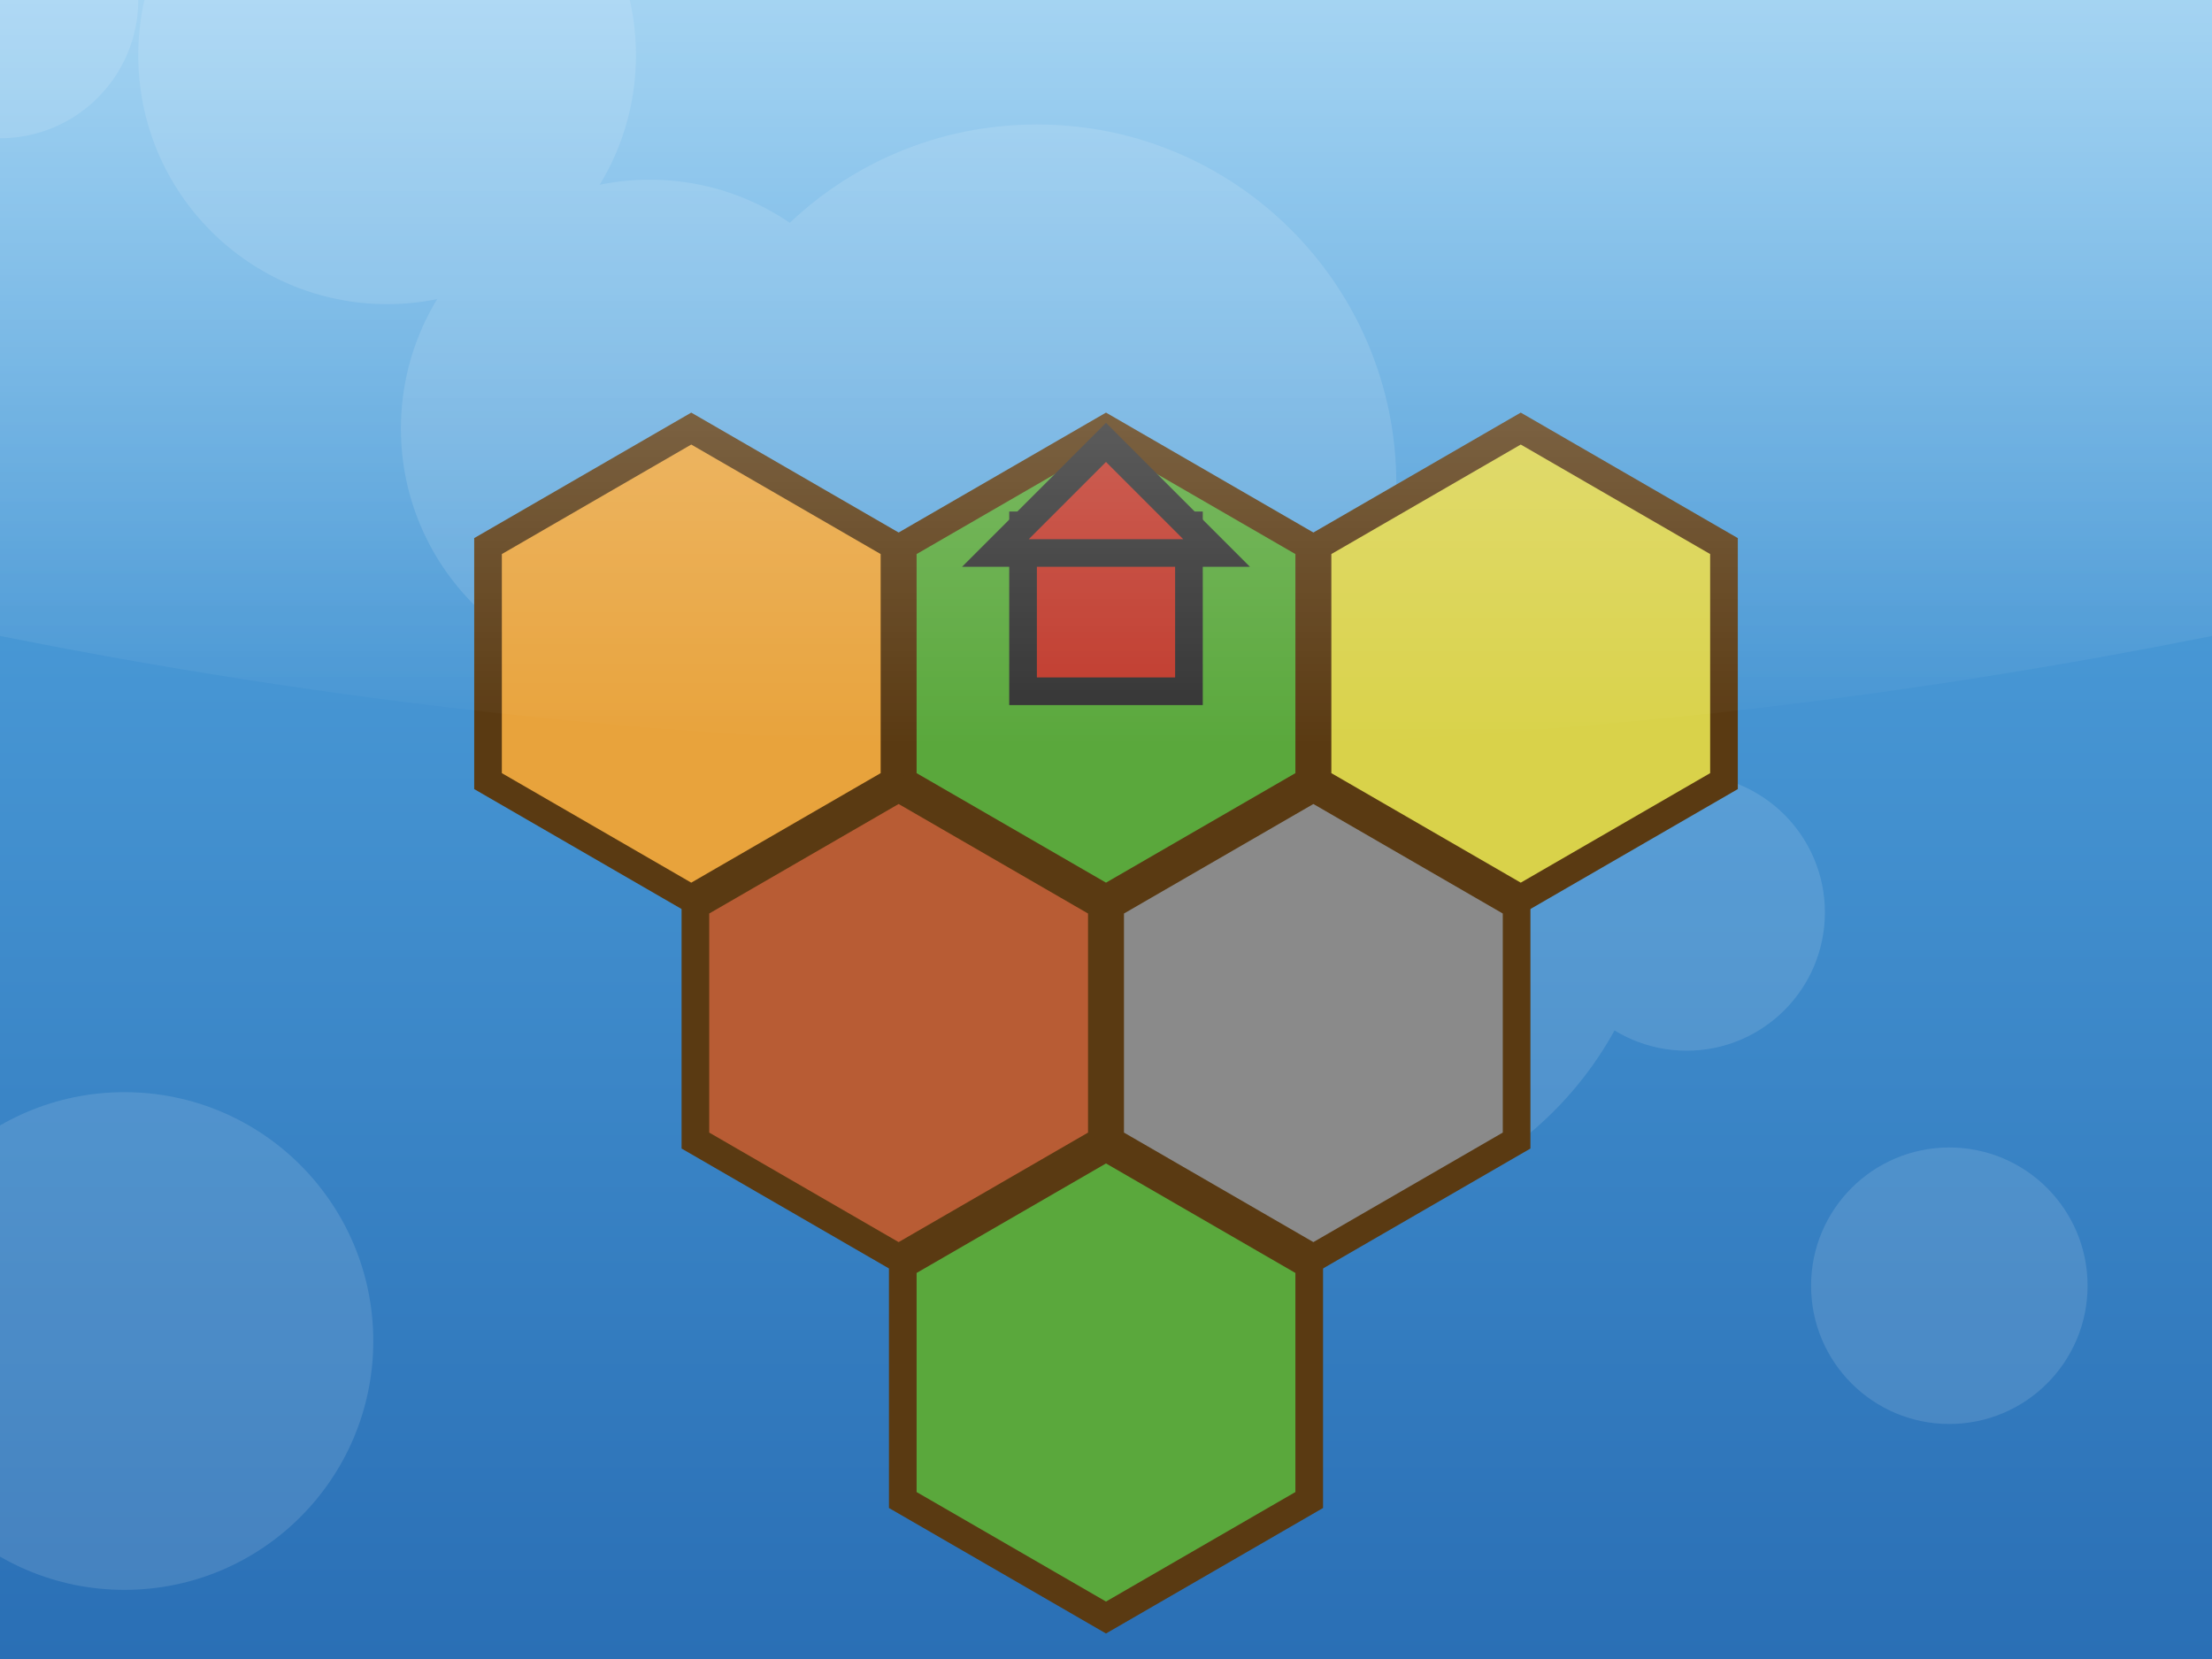
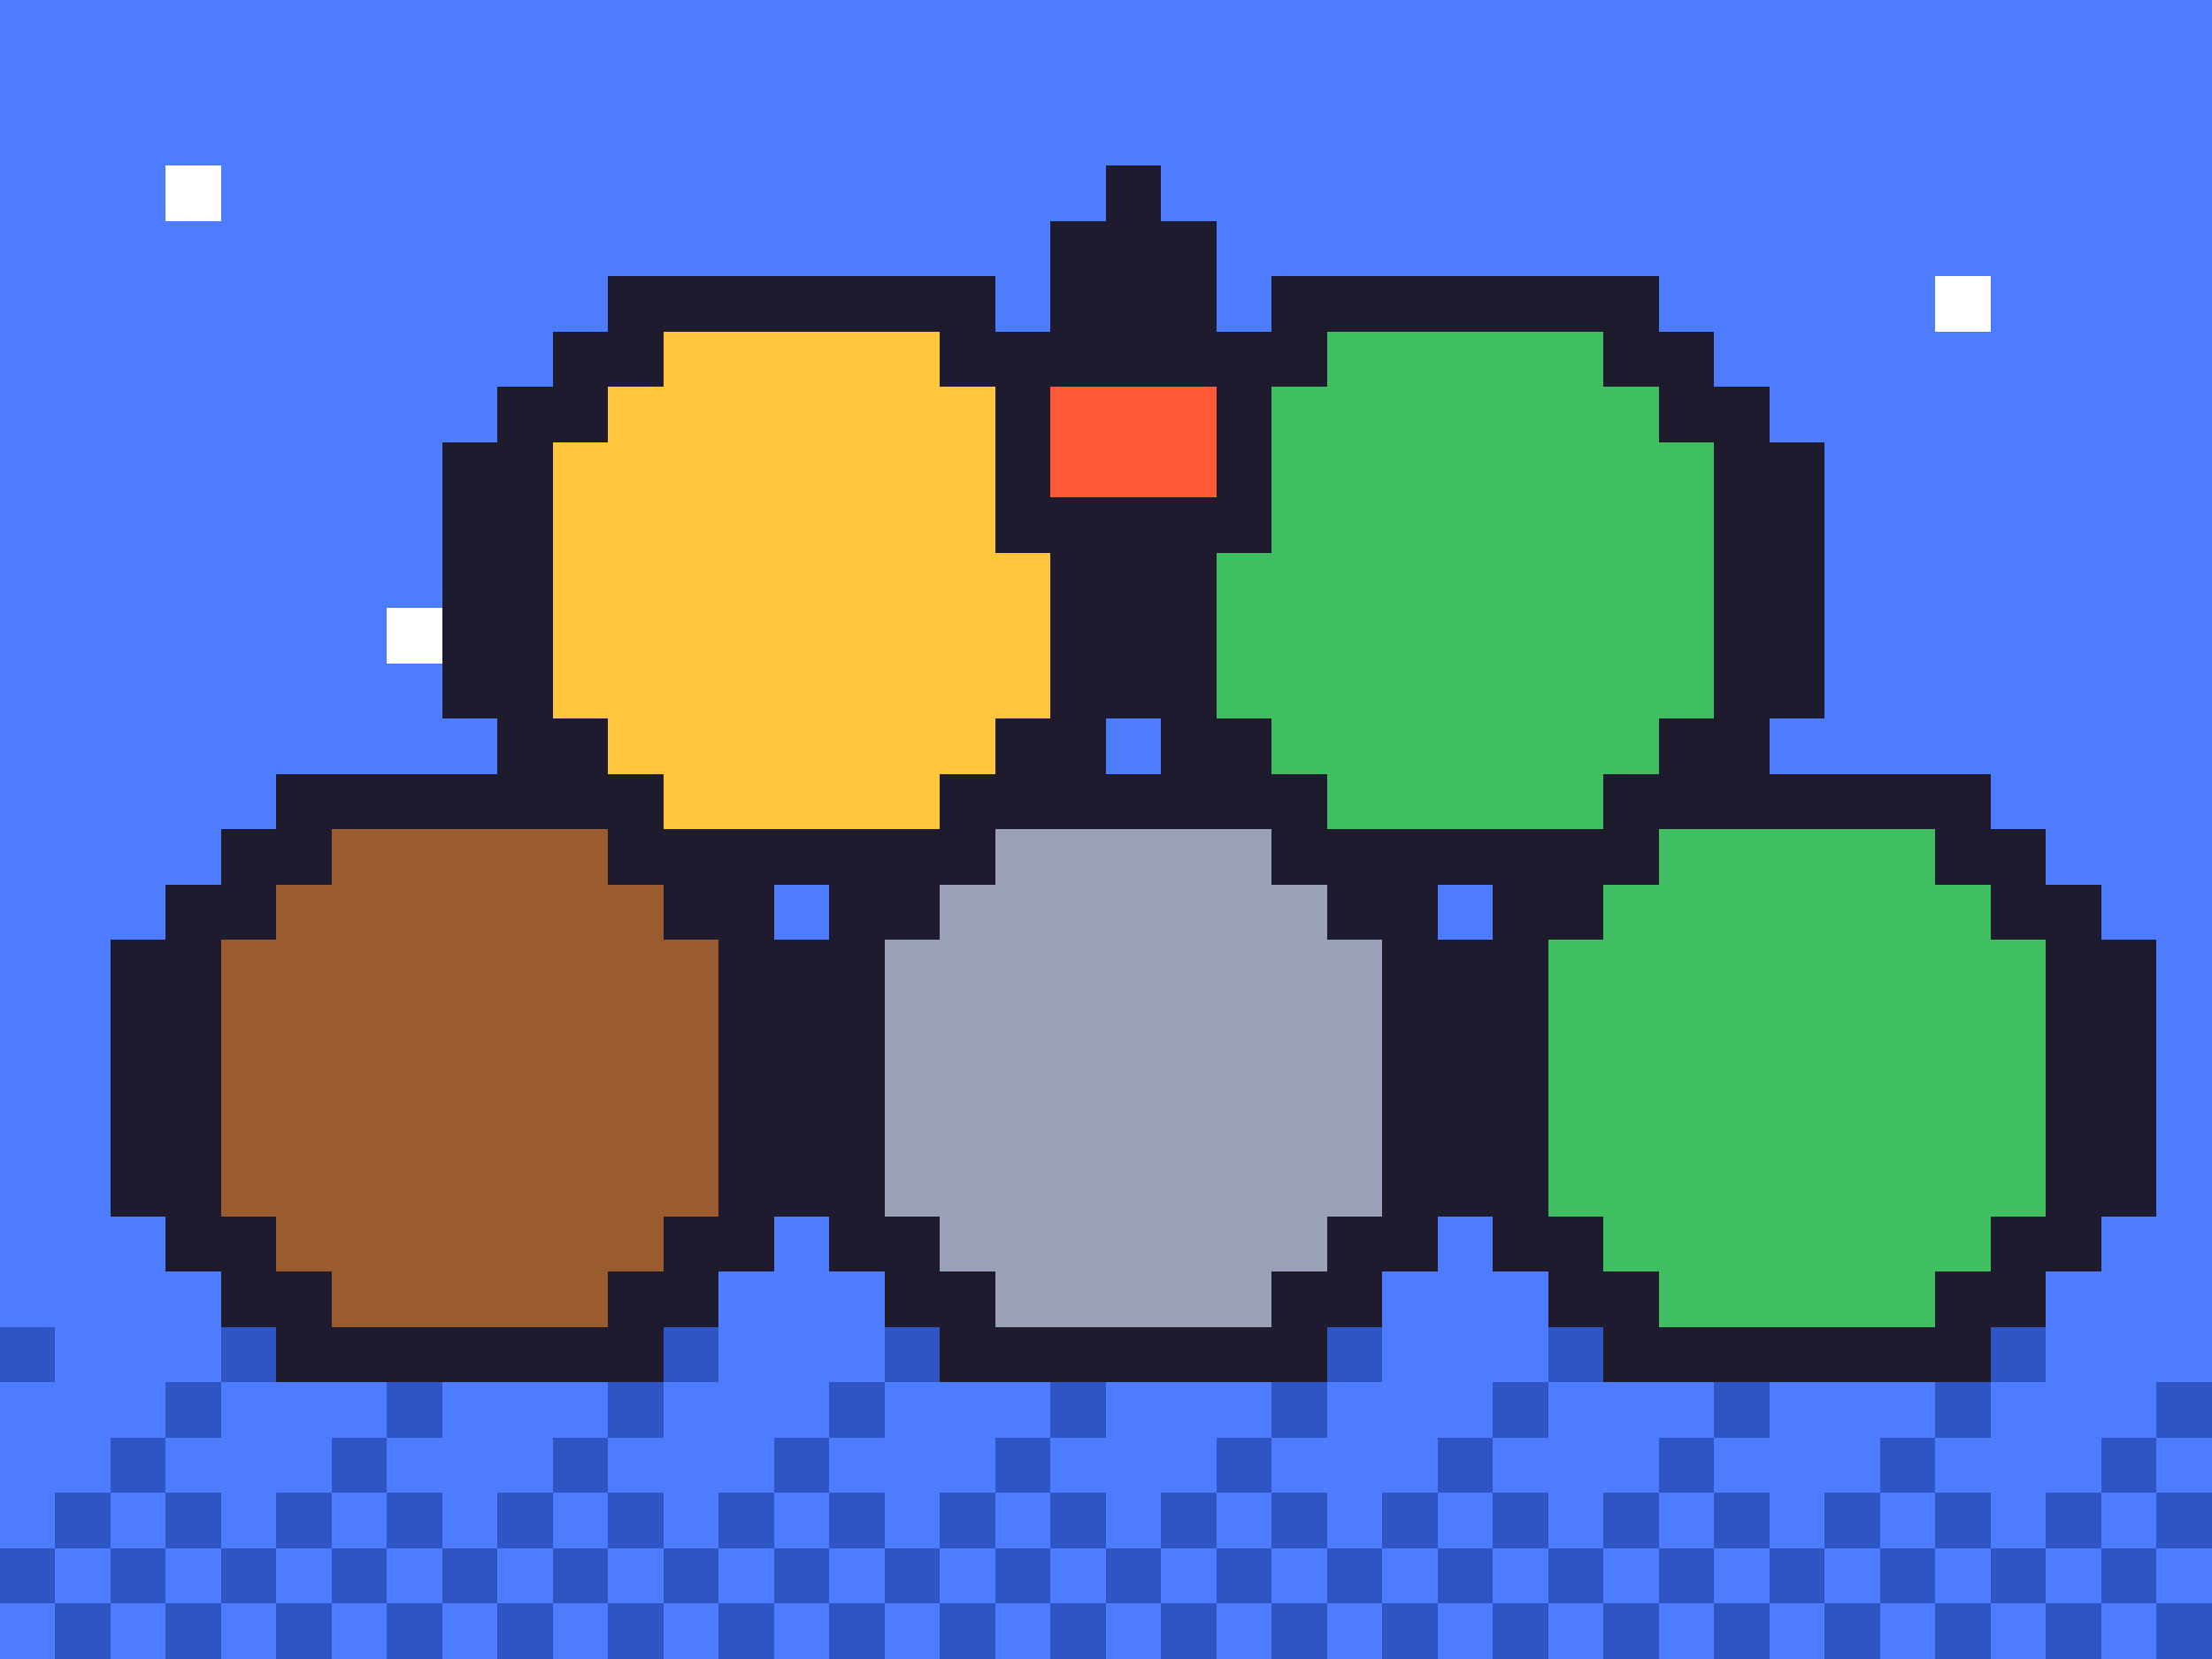
- <svg xmlns="http://www.w3.org/2000/svg" viewBox="0 0 160 120" width="160" height="120">
-   <defs>
-     <linearGradient id="f" x1="0" y1="0" x2="0" y2="1">
-       <stop offset="0" stop-color="#5ab0e8" />
-       <stop offset="1" stop-color="#2a6fb5" />
-     </linearGradient>
-     <linearGradient id="b" x1="0" y1="0" x2="0" y2="1">
-       <stop offset="0" stop-color="#fff" stop-opacity=".45" />
-       <stop offset="1" stop-color="#fff" stop-opacity="0" />
-     </linearGradient>
-   </defs>
-   <rect width="160" height="120" fill="url(#f)" />
-   <g opacity=".12" fill="#fff">
-     <circle cx="0" cy="0" r="10" />
-     <circle cx="47" cy="31" r="18" />
-     <circle cx="94" cy="62" r="26" />
-     <circle cx="141" cy="93" r="10" />
-     <circle cx="28" cy="4" r="18" />
-     <circle cx="75" cy="35" r="26" />
-     <circle cx="122" cy="66" r="10" />
-     <circle cx="9" cy="97" r="18" />
-   </g>
-   <polygon points="64.7,56.5 50.0,65.0 35.3,56.5 35.3,39.5 50.0,31.0 64.7,39.5" fill="#e8a33c" stroke="#5a3a12" stroke-width="2" />
-   <polygon points="94.7,56.5 80.0,65.0 65.3,56.5 65.3,39.5 80.0,31.0 94.7,39.5" fill="#5aa83c" stroke="#5a3a12" stroke-width="2" />
-   <polygon points="124.7,56.5 110.0,65.0 95.3,56.5 95.3,39.5 110.0,31.0 124.7,39.5" fill="#d9d24a" stroke="#5a3a12" stroke-width="2" />
-   <polygon points="79.7,82.5 65.0,91.0 50.3,82.5 50.3,65.5 65.0,57.0 79.7,65.5" fill="#b85c34" stroke="#5a3a12" stroke-width="2" />
-   <polygon points="109.7,82.5 95.0,91.0 80.3,82.5 80.3,65.5 95.0,57.0 109.7,65.5" fill="#8a8a8a" stroke="#5a3a12" stroke-width="2" />
-   <polygon points="94.7,108.5 80.0,117.0 65.3,108.5 65.3,91.5 80.0,83.0 94.7,91.5" fill="#5aa83c" stroke="#5a3a12" stroke-width="2" />
-   <rect x="74" y="38" width="12" height="12" fill="#c0392b" stroke="#333" stroke-width="2" />
-   <path d="M72 40l8-8 8 8z" fill="#c0392b" stroke="#333" stroke-width="2" />
-   <path d="M0 0H160V46Q80 62 0 46Z" fill="url(#b)" />
+ <svg xmlns="http://www.w3.org/2000/svg" viewBox="0 0 40 30" width="160" height="120" shape-rendering="crispEdges">
+   <rect x="0" y="0" width="40" height="30" fill="#4d7cfe" />
+   <rect x="0" y="24" width="1" height="1" fill="#2f55c4" />
+   <rect x="4" y="24" width="1" height="1" fill="#2f55c4" />
+   <rect x="8" y="24" width="1" height="1" fill="#2f55c4" />
+   <rect x="12" y="24" width="1" height="1" fill="#2f55c4" />
+   <rect x="16" y="24" width="1" height="1" fill="#2f55c4" />
+   <rect x="20" y="24" width="1" height="1" fill="#2f55c4" />
+   <rect x="24" y="24" width="1" height="1" fill="#2f55c4" />
+   <rect x="28" y="24" width="1" height="1" fill="#2f55c4" />
+   <rect x="32" y="24" width="1" height="1" fill="#2f55c4" />
+   <rect x="36" y="24" width="1" height="1" fill="#2f55c4" />
+   <rect x="3" y="25" width="1" height="1" fill="#2f55c4" />
+   <rect x="7" y="25" width="1" height="1" fill="#2f55c4" />
+   <rect x="11" y="25" width="1" height="1" fill="#2f55c4" />
+   <rect x="15" y="25" width="1" height="1" fill="#2f55c4" />
+   <rect x="19" y="25" width="1" height="1" fill="#2f55c4" />
+   <rect x="23" y="25" width="1" height="1" fill="#2f55c4" />
+   <rect x="27" y="25" width="1" height="1" fill="#2f55c4" />
+   <rect x="31" y="25" width="1" height="1" fill="#2f55c4" />
+   <rect x="35" y="25" width="1" height="1" fill="#2f55c4" />
+   <rect x="39" y="25" width="1" height="1" fill="#2f55c4" />
+   <rect x="2" y="26" width="1" height="1" fill="#2f55c4" />
+   <rect x="6" y="26" width="1" height="1" fill="#2f55c4" />
+   <rect x="10" y="26" width="1" height="1" fill="#2f55c4" />
+   <rect x="14" y="26" width="1" height="1" fill="#2f55c4" />
+   <rect x="18" y="26" width="1" height="1" fill="#2f55c4" />
+   <rect x="22" y="26" width="1" height="1" fill="#2f55c4" />
+   <rect x="26" y="26" width="1" height="1" fill="#2f55c4" />
+   <rect x="30" y="26" width="1" height="1" fill="#2f55c4" />
+   <rect x="34" y="26" width="1" height="1" fill="#2f55c4" />
+   <rect x="38" y="26" width="1" height="1" fill="#2f55c4" />
+   <rect x="1" y="27" width="1" height="1" fill="#2f55c4" />
+   <rect x="3" y="27" width="1" height="1" fill="#2f55c4" />
+   <rect x="5" y="27" width="1" height="1" fill="#2f55c4" />
+   <rect x="7" y="27" width="1" height="1" fill="#2f55c4" />
+   <rect x="9" y="27" width="1" height="1" fill="#2f55c4" />
+   <rect x="11" y="27" width="1" height="1" fill="#2f55c4" />
+   <rect x="13" y="27" width="1" height="1" fill="#2f55c4" />
+   <rect x="15" y="27" width="1" height="1" fill="#2f55c4" />
+   <rect x="17" y="27" width="1" height="1" fill="#2f55c4" />
+   <rect x="19" y="27" width="1" height="1" fill="#2f55c4" />
+   <rect x="21" y="27" width="1" height="1" fill="#2f55c4" />
+   <rect x="23" y="27" width="1" height="1" fill="#2f55c4" />
+   <rect x="25" y="27" width="1" height="1" fill="#2f55c4" />
+   <rect x="27" y="27" width="1" height="1" fill="#2f55c4" />
+   <rect x="29" y="27" width="1" height="1" fill="#2f55c4" />
+   <rect x="31" y="27" width="1" height="1" fill="#2f55c4" />
+   <rect x="33" y="27" width="1" height="1" fill="#2f55c4" />
+   <rect x="35" y="27" width="1" height="1" fill="#2f55c4" />
+   <rect x="37" y="27" width="1" height="1" fill="#2f55c4" />
+   <rect x="39" y="27" width="1" height="1" fill="#2f55c4" />
+   <rect x="0" y="28" width="1" height="1" fill="#2f55c4" />
+   <rect x="2" y="28" width="1" height="1" fill="#2f55c4" />
+   <rect x="4" y="28" width="1" height="1" fill="#2f55c4" />
+   <rect x="6" y="28" width="1" height="1" fill="#2f55c4" />
+   <rect x="8" y="28" width="1" height="1" fill="#2f55c4" />
+   <rect x="10" y="28" width="1" height="1" fill="#2f55c4" />
+   <rect x="12" y="28" width="1" height="1" fill="#2f55c4" />
+   <rect x="14" y="28" width="1" height="1" fill="#2f55c4" />
+   <rect x="16" y="28" width="1" height="1" fill="#2f55c4" />
+   <rect x="18" y="28" width="1" height="1" fill="#2f55c4" />
+   <rect x="20" y="28" width="1" height="1" fill="#2f55c4" />
+   <rect x="22" y="28" width="1" height="1" fill="#2f55c4" />
+   <rect x="24" y="28" width="1" height="1" fill="#2f55c4" />
+   <rect x="26" y="28" width="1" height="1" fill="#2f55c4" />
+   <rect x="28" y="28" width="1" height="1" fill="#2f55c4" />
+   <rect x="30" y="28" width="1" height="1" fill="#2f55c4" />
+   <rect x="32" y="28" width="1" height="1" fill="#2f55c4" />
+   <rect x="34" y="28" width="1" height="1" fill="#2f55c4" />
+   <rect x="36" y="28" width="1" height="1" fill="#2f55c4" />
+   <rect x="38" y="28" width="1" height="1" fill="#2f55c4" />
+   <rect x="1" y="29" width="1" height="1" fill="#2f55c4" />
+   <rect x="3" y="29" width="1" height="1" fill="#2f55c4" />
+   <rect x="5" y="29" width="1" height="1" fill="#2f55c4" />
+   <rect x="7" y="29" width="1" height="1" fill="#2f55c4" />
+   <rect x="9" y="29" width="1" height="1" fill="#2f55c4" />
+   <rect x="11" y="29" width="1" height="1" fill="#2f55c4" />
+   <rect x="13" y="29" width="1" height="1" fill="#2f55c4" />
+   <rect x="15" y="29" width="1" height="1" fill="#2f55c4" />
+   <rect x="17" y="29" width="1" height="1" fill="#2f55c4" />
+   <rect x="19" y="29" width="1" height="1" fill="#2f55c4" />
+   <rect x="21" y="29" width="1" height="1" fill="#2f55c4" />
+   <rect x="23" y="29" width="1" height="1" fill="#2f55c4" />
+   <rect x="25" y="29" width="1" height="1" fill="#2f55c4" />
+   <rect x="27" y="29" width="1" height="1" fill="#2f55c4" />
+   <rect x="29" y="29" width="1" height="1" fill="#2f55c4" />
+   <rect x="31" y="29" width="1" height="1" fill="#2f55c4" />
+   <rect x="33" y="29" width="1" height="1" fill="#2f55c4" />
+   <rect x="35" y="29" width="1" height="1" fill="#2f55c4" />
+   <rect x="37" y="29" width="1" height="1" fill="#2f55c4" />
+   <rect x="39" y="29" width="1" height="1" fill="#2f55c4" />
+   <rect x="3" y="3" width="1" height="1" fill="#ffffff" />
+   <rect x="35" y="5" width="1" height="1" fill="#ffffff" />
+   <rect x="7" y="11" width="1" height="1" fill="#ffffff" />
+   <rect x="31" y="13" width="1" height="1" fill="#ffffff" />
+   <rect x="11" y="5" width="7" height="1" fill="#1e1b2e" />
+   <rect x="10" y="6" width="9" height="1" fill="#1e1b2e" />
+   <rect x="9" y="7" width="11" height="1" fill="#1e1b2e" />
+   <rect x="8" y="8" width="13" height="1" fill="#1e1b2e" />
+   <rect x="8" y="9" width="13" height="1" fill="#1e1b2e" />
+   <rect x="8" y="10" width="13" height="1" fill="#1e1b2e" />
+   <rect x="8" y="11" width="13" height="1" fill="#1e1b2e" />
+   <rect x="8" y="12" width="13" height="1" fill="#1e1b2e" />
+   <rect x="9" y="13" width="11" height="1" fill="#1e1b2e" />
+   <rect x="10" y="14" width="9" height="1" fill="#1e1b2e" />
+   <rect x="11" y="15" width="7" height="1" fill="#1e1b2e" />
+   <rect x="12" y="6" width="5" height="1" fill="#ffc63d" />
+   <rect x="11" y="7" width="7" height="1" fill="#ffc63d" />
+   <rect x="10" y="8" width="9" height="1" fill="#ffc63d" />
+   <rect x="10" y="9" width="9" height="1" fill="#ffc63d" />
+   <rect x="10" y="10" width="9" height="1" fill="#ffc63d" />
+   <rect x="10" y="11" width="9" height="1" fill="#ffc63d" />
+   <rect x="10" y="12" width="9" height="1" fill="#ffc63d" />
+   <rect x="11" y="13" width="7" height="1" fill="#ffc63d" />
+   <rect x="12" y="14" width="5" height="1" fill="#ffc63d" />
+   <rect x="23" y="5" width="7" height="1" fill="#1e1b2e" />
+   <rect x="22" y="6" width="9" height="1" fill="#1e1b2e" />
+   <rect x="21" y="7" width="11" height="1" fill="#1e1b2e" />
+   <rect x="20" y="8" width="13" height="1" fill="#1e1b2e" />
+   <rect x="20" y="9" width="13" height="1" fill="#1e1b2e" />
+   <rect x="20" y="10" width="13" height="1" fill="#1e1b2e" />
+   <rect x="20" y="11" width="13" height="1" fill="#1e1b2e" />
+   <rect x="20" y="12" width="13" height="1" fill="#1e1b2e" />
+   <rect x="21" y="13" width="11" height="1" fill="#1e1b2e" />
+   <rect x="22" y="14" width="9" height="1" fill="#1e1b2e" />
+   <rect x="23" y="15" width="7" height="1" fill="#1e1b2e" />
+   <rect x="24" y="6" width="5" height="1" fill="#3fbf5f" />
+   <rect x="23" y="7" width="7" height="1" fill="#3fbf5f" />
+   <rect x="22" y="8" width="9" height="1" fill="#3fbf5f" />
+   <rect x="22" y="9" width="9" height="1" fill="#3fbf5f" />
+   <rect x="22" y="10" width="9" height="1" fill="#3fbf5f" />
+   <rect x="22" y="11" width="9" height="1" fill="#3fbf5f" />
+   <rect x="22" y="12" width="9" height="1" fill="#3fbf5f" />
+   <rect x="23" y="13" width="7" height="1" fill="#3fbf5f" />
+   <rect x="24" y="14" width="5" height="1" fill="#3fbf5f" />
+   <rect x="5" y="14" width="7" height="1" fill="#1e1b2e" />
+   <rect x="4" y="15" width="9" height="1" fill="#1e1b2e" />
+   <rect x="3" y="16" width="11" height="1" fill="#1e1b2e" />
+   <rect x="2" y="17" width="13" height="1" fill="#1e1b2e" />
+   <rect x="2" y="18" width="13" height="1" fill="#1e1b2e" />
+   <rect x="2" y="19" width="13" height="1" fill="#1e1b2e" />
+   <rect x="2" y="20" width="13" height="1" fill="#1e1b2e" />
+   <rect x="2" y="21" width="13" height="1" fill="#1e1b2e" />
+   <rect x="3" y="22" width="11" height="1" fill="#1e1b2e" />
+   <rect x="4" y="23" width="9" height="1" fill="#1e1b2e" />
+   <rect x="5" y="24" width="7" height="1" fill="#1e1b2e" />
+   <rect x="6" y="15" width="5" height="1" fill="#9a5b2e" />
+   <rect x="5" y="16" width="7" height="1" fill="#9a5b2e" />
+   <rect x="4" y="17" width="9" height="1" fill="#9a5b2e" />
+   <rect x="4" y="18" width="9" height="1" fill="#9a5b2e" />
+   <rect x="4" y="19" width="9" height="1" fill="#9a5b2e" />
+   <rect x="4" y="20" width="9" height="1" fill="#9a5b2e" />
+   <rect x="4" y="21" width="9" height="1" fill="#9a5b2e" />
+   <rect x="5" y="22" width="7" height="1" fill="#9a5b2e" />
+   <rect x="6" y="23" width="5" height="1" fill="#9a5b2e" />
+   <rect x="17" y="14" width="7" height="1" fill="#1e1b2e" />
+   <rect x="16" y="15" width="9" height="1" fill="#1e1b2e" />
+   <rect x="15" y="16" width="11" height="1" fill="#1e1b2e" />
+   <rect x="14" y="17" width="13" height="1" fill="#1e1b2e" />
+   <rect x="14" y="18" width="13" height="1" fill="#1e1b2e" />
+   <rect x="14" y="19" width="13" height="1" fill="#1e1b2e" />
+   <rect x="14" y="20" width="13" height="1" fill="#1e1b2e" />
+   <rect x="14" y="21" width="13" height="1" fill="#1e1b2e" />
+   <rect x="15" y="22" width="11" height="1" fill="#1e1b2e" />
+   <rect x="16" y="23" width="9" height="1" fill="#1e1b2e" />
+   <rect x="17" y="24" width="7" height="1" fill="#1e1b2e" />
+   <rect x="18" y="15" width="5" height="1" fill="#9aa0b5" />
+   <rect x="17" y="16" width="7" height="1" fill="#9aa0b5" />
+   <rect x="16" y="17" width="9" height="1" fill="#9aa0b5" />
+   <rect x="16" y="18" width="9" height="1" fill="#9aa0b5" />
+   <rect x="16" y="19" width="9" height="1" fill="#9aa0b5" />
+   <rect x="16" y="20" width="9" height="1" fill="#9aa0b5" />
+   <rect x="16" y="21" width="9" height="1" fill="#9aa0b5" />
+   <rect x="17" y="22" width="7" height="1" fill="#9aa0b5" />
+   <rect x="18" y="23" width="5" height="1" fill="#9aa0b5" />
+   <rect x="29" y="14" width="7" height="1" fill="#1e1b2e" />
+   <rect x="28" y="15" width="9" height="1" fill="#1e1b2e" />
+   <rect x="27" y="16" width="11" height="1" fill="#1e1b2e" />
+   <rect x="26" y="17" width="13" height="1" fill="#1e1b2e" />
+   <rect x="26" y="18" width="13" height="1" fill="#1e1b2e" />
+   <rect x="26" y="19" width="13" height="1" fill="#1e1b2e" />
+   <rect x="26" y="20" width="13" height="1" fill="#1e1b2e" />
+   <rect x="26" y="21" width="13" height="1" fill="#1e1b2e" />
+   <rect x="27" y="22" width="11" height="1" fill="#1e1b2e" />
+   <rect x="28" y="23" width="9" height="1" fill="#1e1b2e" />
+   <rect x="29" y="24" width="7" height="1" fill="#1e1b2e" />
+   <rect x="30" y="15" width="5" height="1" fill="#3fbf5f" />
+   <rect x="29" y="16" width="7" height="1" fill="#3fbf5f" />
+   <rect x="28" y="17" width="9" height="1" fill="#3fbf5f" />
+   <rect x="28" y="18" width="9" height="1" fill="#3fbf5f" />
+   <rect x="28" y="19" width="9" height="1" fill="#3fbf5f" />
+   <rect x="28" y="20" width="9" height="1" fill="#3fbf5f" />
+   <rect x="28" y="21" width="9" height="1" fill="#3fbf5f" />
+   <rect x="29" y="22" width="7" height="1" fill="#3fbf5f" />
+   <rect x="30" y="23" width="5" height="1" fill="#3fbf5f" />
+   <rect x="18" y="6" width="5" height="4" fill="#1e1b2e" />
+   <rect x="19" y="7" width="3" height="2" fill="#ff5a36" />
+   <rect x="19" y="4" width="3" height="2" fill="#1e1b2e" />
+   <rect x="20" y="3" width="1" height="1" fill="#1e1b2e" />
</svg>
